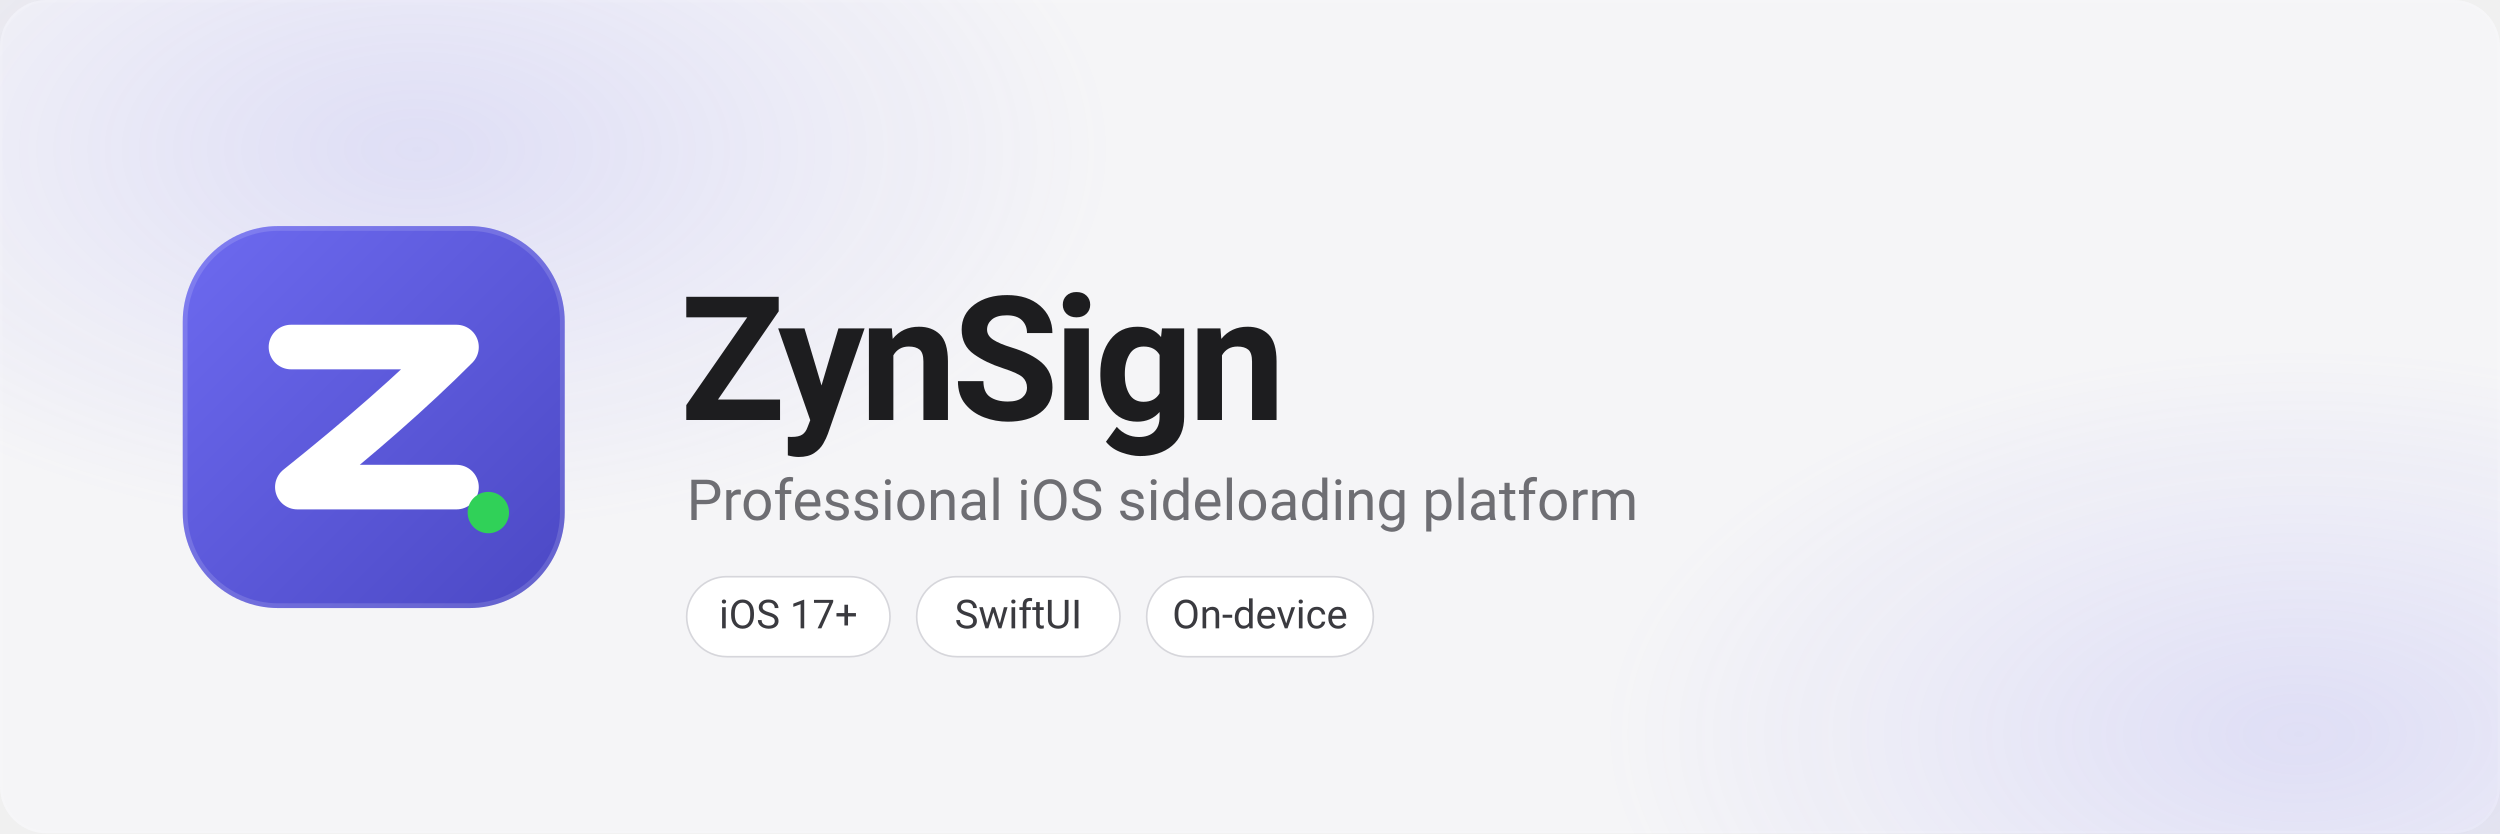
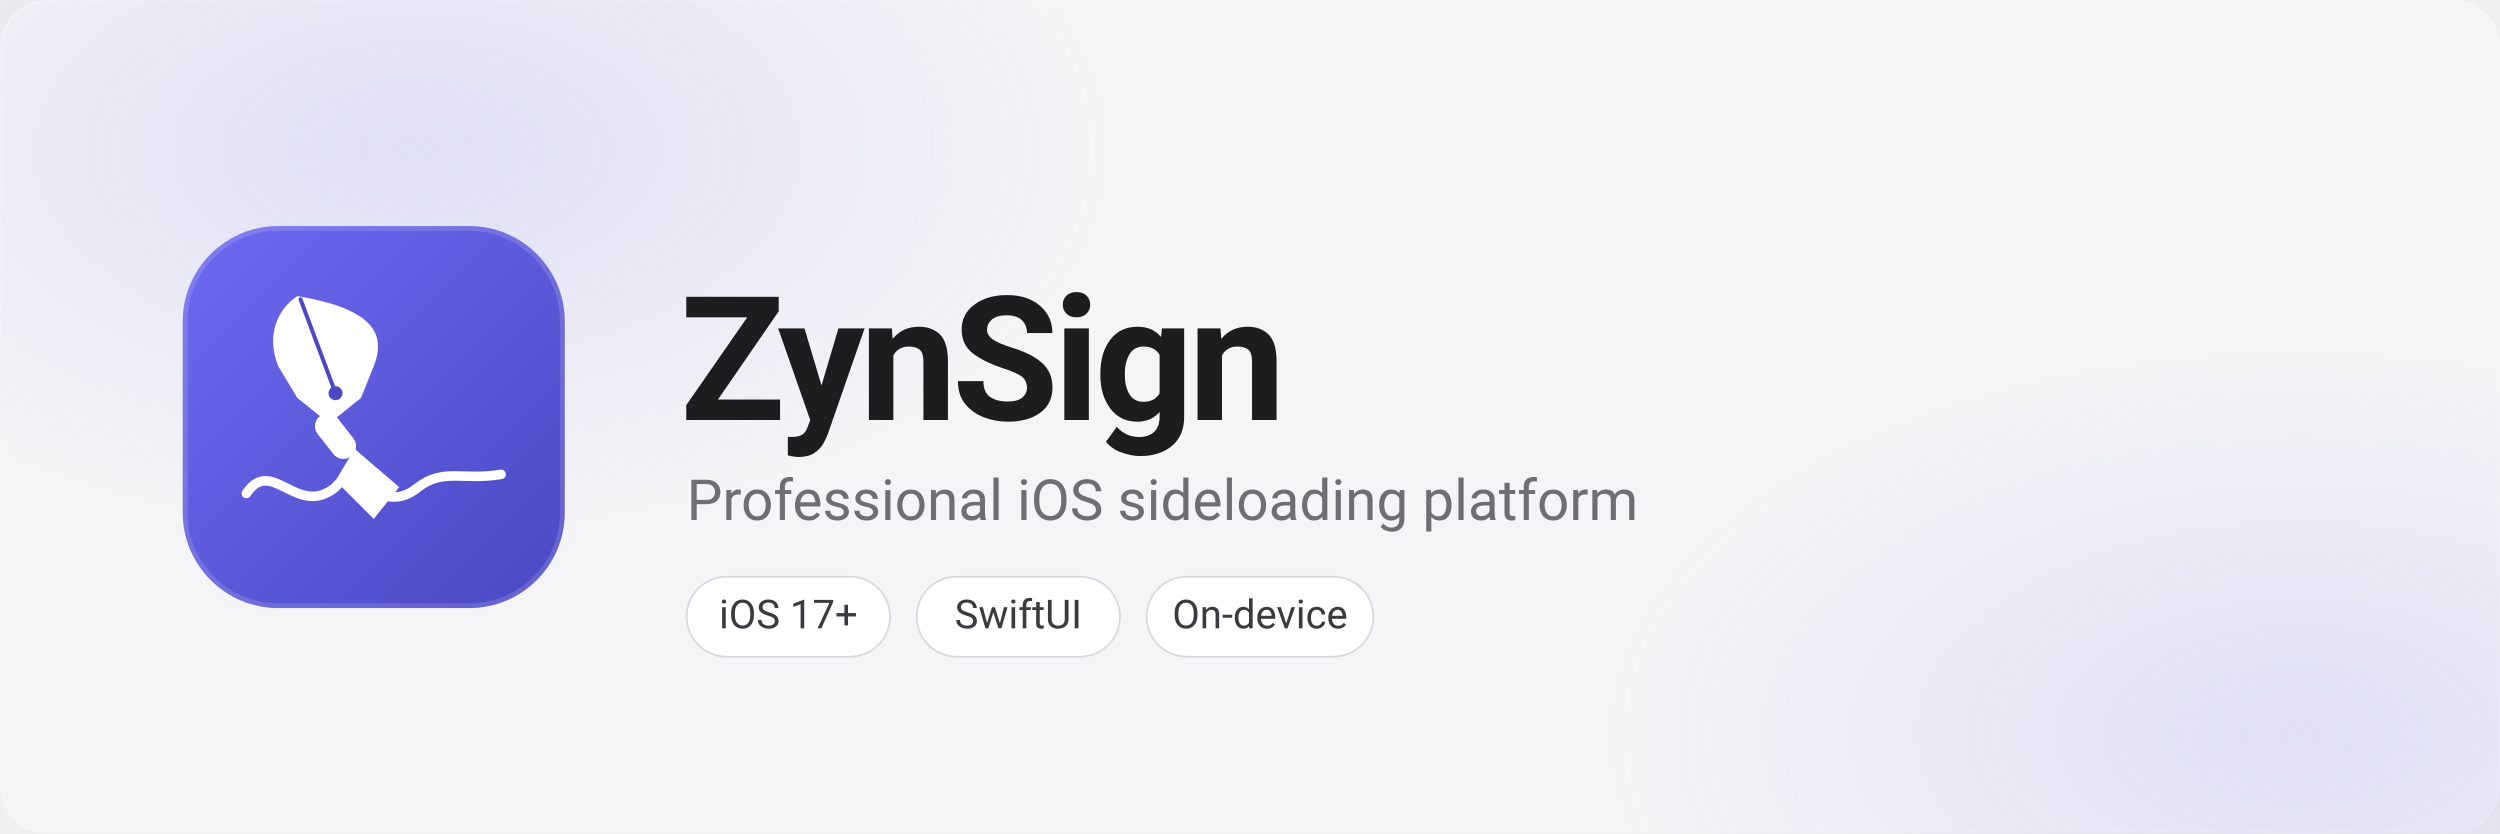
<svg xmlns="http://www.w3.org/2000/svg" viewBox="0 0 1500 500" role="img" aria-label="ZynSign — professional iOS sideloading platform">
  <defs>
    <linearGradient id="tile" x1="0" y1="0" x2="1" y2="1">
      <stop offset="0" stop-color="#6D6AF0" />
      <stop offset="1" stop-color="#4B48C4" />
    </linearGradient>
    <radialGradient id="glow" cx="0.5" cy="0.5" r="0.5">
      <stop offset="0" stop-color="#6D6AF0" stop-opacity="0.16" />
      <stop offset="1" stop-color="#6D6AF0" stop-opacity="0" />
    </radialGradient>
  </defs>
  <rect x="0" y="0" width="1500" height="500" rx="28" fill="#F5F5F7" />
  <ellipse cx="250" cy="90" rx="420" ry="230" fill="url(#glow)" />
  <ellipse cx="1380" cy="440" rx="420" ry="230" fill="url(#glow)" />
  <rect x="0.75" y="0.75" width="1498.5" height="498.5" rx="27.25" fill="none" stroke="#FFFFFF" stroke-opacity="0.10" stroke-width="1.5" />
  <g transform="translate(102 128) scale(1.91)">
    <rect x="4" y="4" width="120" height="120" rx="30" fill="url(#tile)" />
    <rect x="4.75" y="4.75" width="118.5" height="118.5" rx="29.25" fill="none" stroke="#FFFFFF" stroke-opacity="0.14" stroke-width="1.5" />
-     <g stroke="#FFFFFF" stroke-width="14" stroke-linecap="round" stroke-linejoin="round" fill="none">
-       <path d="M 38 42 H 90 C 76 56 60 70 40 86 H 90" />
+     <g fill="#FFFFFF">
+       <path d="M 40 26 C 34 30 30 38 34 48 L 40 58 L 50 66 L 60 58 L 64 48 C 68 38 64 30 40 26 Z" />
+       <rect x="48" y="62" width="8" height="16" rx="4" transform="rotate(-38 52 70)" />
+       <path d="M 58 74 L 52 84 L 64 96 L 72 86 Z" />
    </g>
-     <circle cx="100" cy="94" r="6.5" fill="#30D158" />
+     <g fill="#4B48C4">
+       <circle cx="52" cy="56.5" r="2.2" />
+     </g>
+     <g stroke="#4B48C4" stroke-linecap="round" fill="none">
+       <path d="M 41 27 L 52 56.5" stroke-width="1.25" />
+     </g>
+     <path d="M 24 88 C 32 76 40 96 52 86 C 58 78 66 96 78 86 C 86 80 92 84 104 82" fill="none" stroke="#FFFFFF" stroke-width="3" stroke-linecap="round" stroke-linejoin="round" />
  </g>
  <text x="408" y="252" font-family="-apple-system, 'SF Pro Display', 'Segoe UI', Roboto, Helvetica, Arial, sans-serif" font-size="104" font-weight="700" letter-spacing="-3" fill="#1D1D1F">ZynSign</text>
  <text x="412" y="312" font-family="-apple-system, 'SF Pro Text', 'Segoe UI', Roboto, Helvetica, Arial, sans-serif" font-size="34" fill="#6E6E73">Professional iOS sideloading platform</text>
  <g font-family="-apple-system, 'SF Pro Text', 'Segoe UI', Roboto, Helvetica, Arial, sans-serif" font-size="24" fill="#3A3A3F">
    <rect x="412" y="346" width="122" height="48" rx="24" fill="#FFFFFF" stroke="#D6D6DB" />
    <text x="473" y="377" text-anchor="middle">iOS 17+</text>
    <rect x="550" y="346" width="122" height="48" rx="24" fill="#FFFFFF" stroke="#D6D6DB" />
    <text x="611" y="377" text-anchor="middle">SwiftUI</text>
    <rect x="688" y="346" width="136" height="48" rx="24" fill="#FFFFFF" stroke="#D6D6DB" />
    <text x="756" y="377" text-anchor="middle">On-device</text>
  </g>
</svg>
